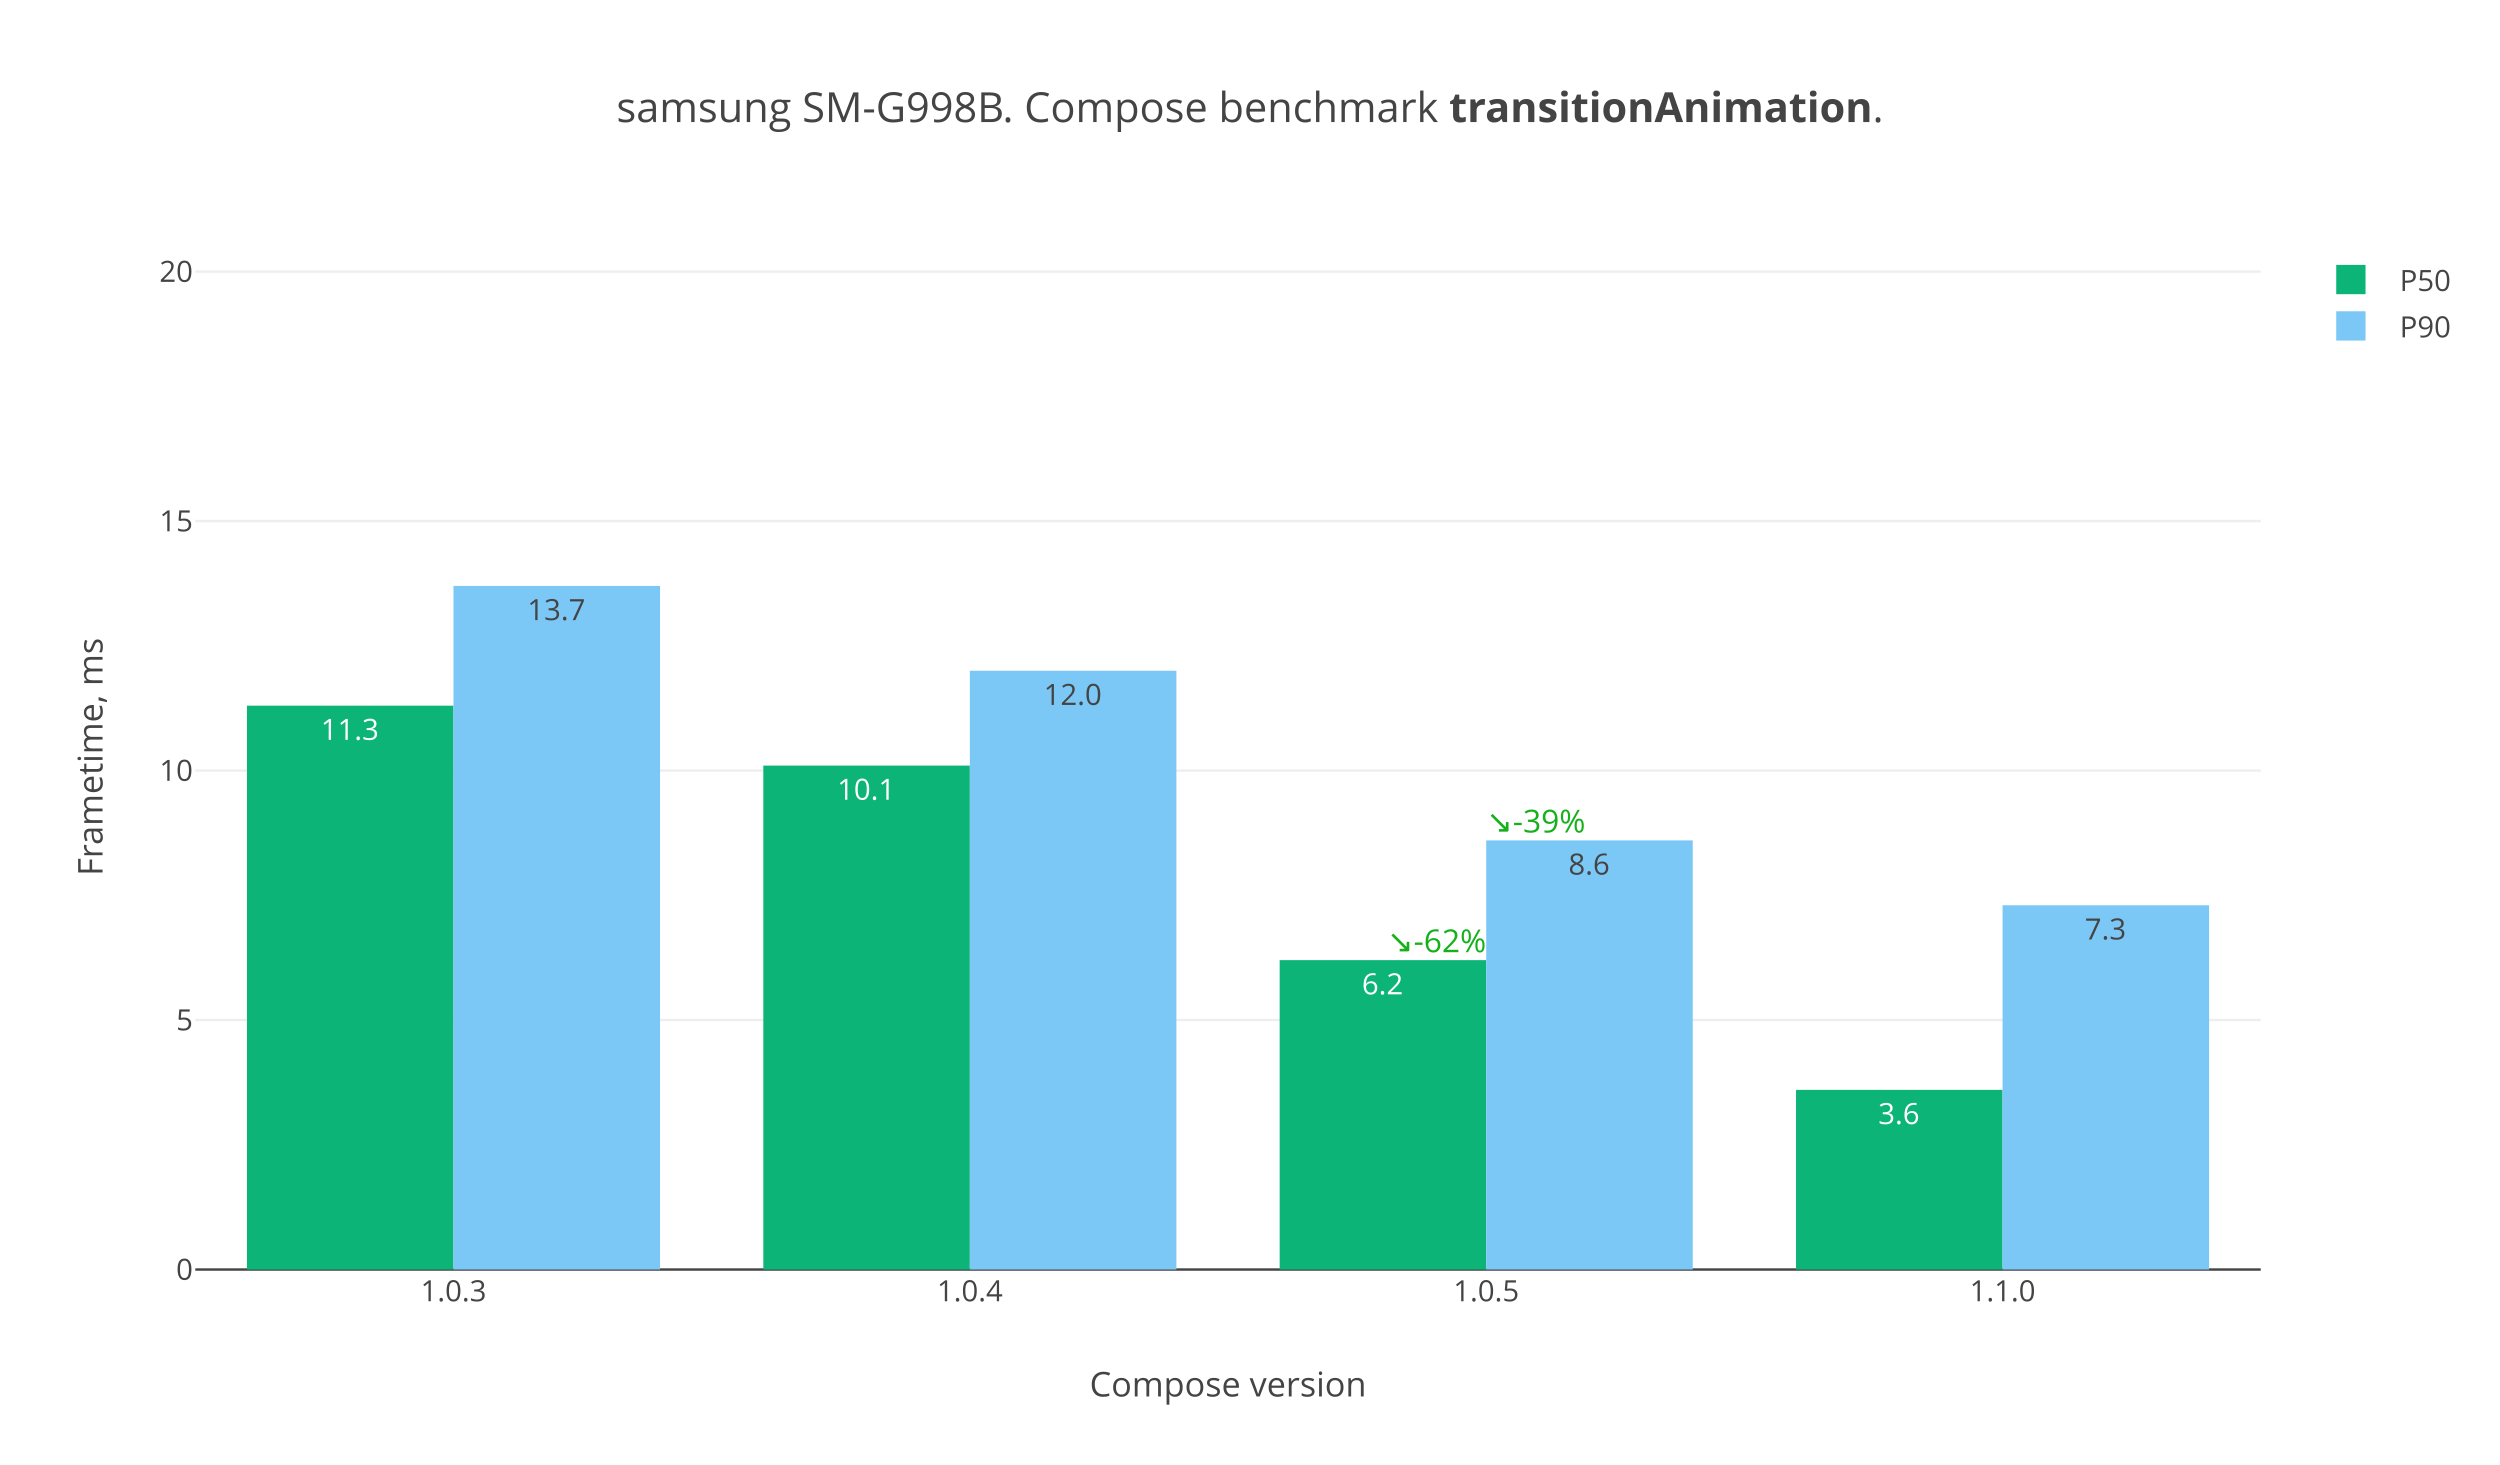
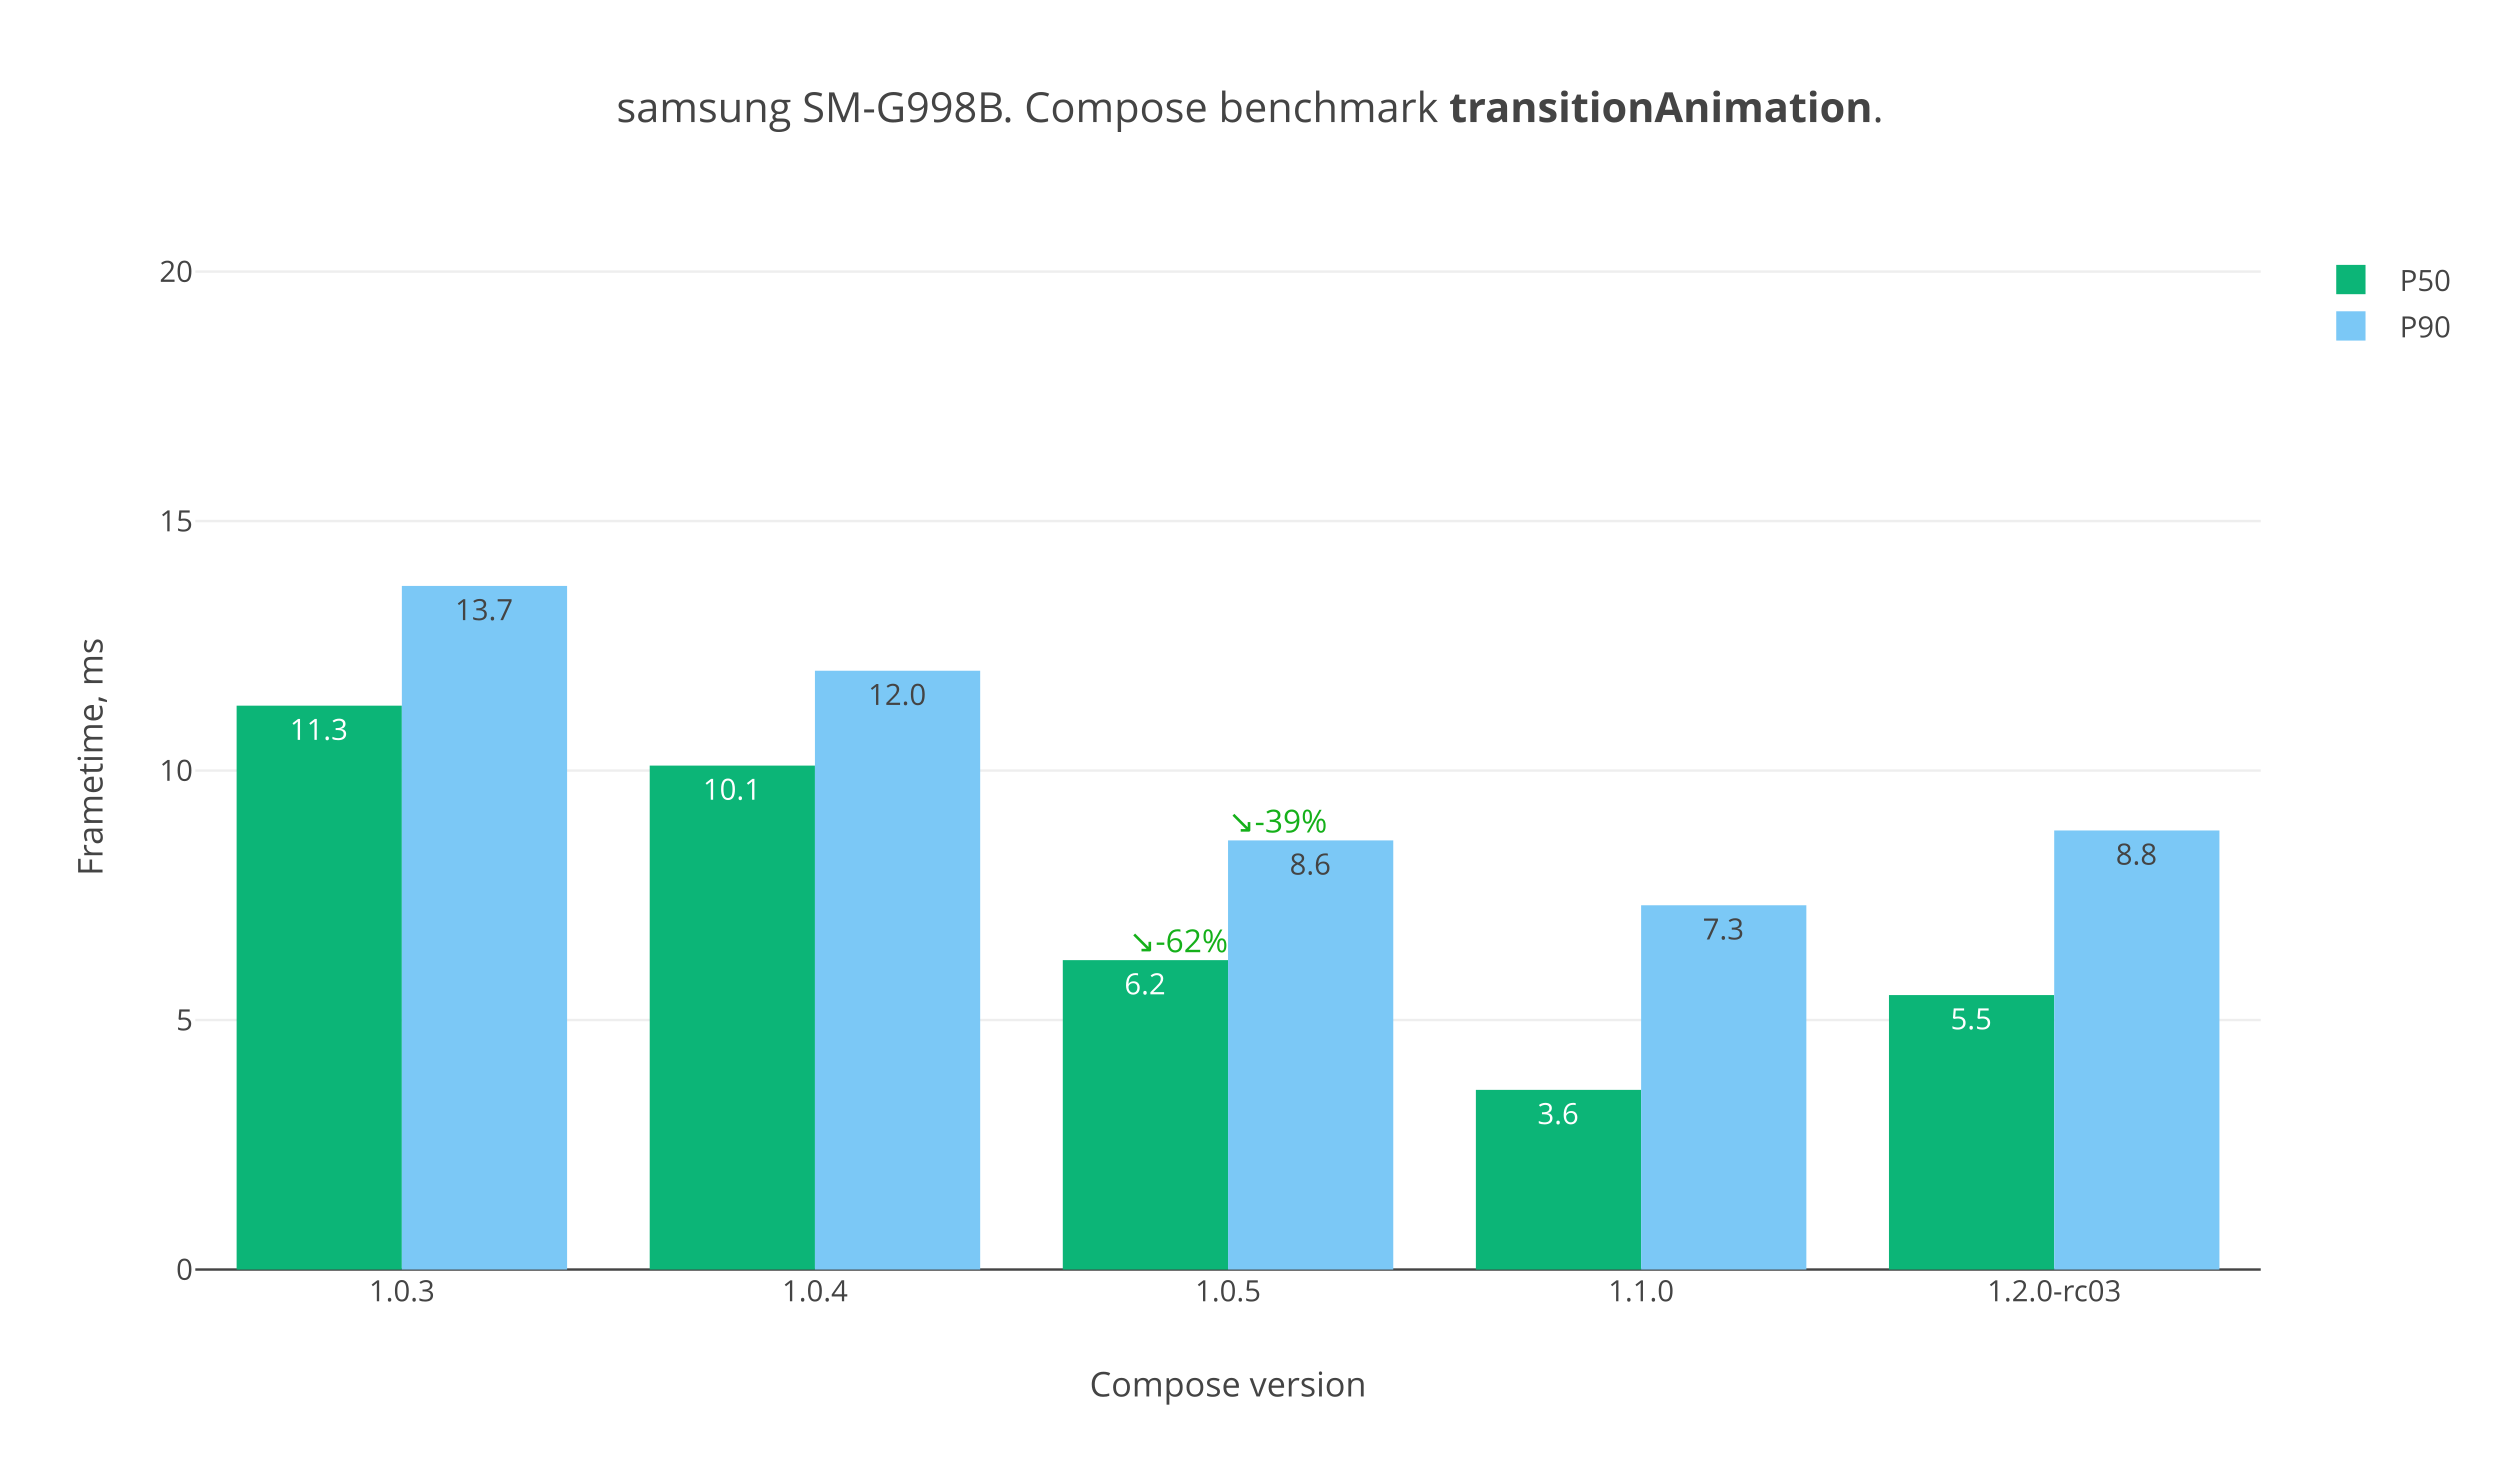
<svg xmlns="http://www.w3.org/2000/svg" class="main-svg" width="1024" height="600" style="" viewBox="0 0 1024 600">
  <rect x="0" y="0" width="1024" height="600" style="fill: rgb(255, 255, 255); fill-opacity: 1;" />
-   <defs id="defs-378bfd">
+   <defs id="defs-4e3bf4">
    <g class="clips">
-       <clipPath id="clip378bfdxyplot" class="plotclip">
+       <clipPath id="clip4e3bf4xyplot" class="plotclip">
        <rect width="846" height="420" />
      </clipPath>
-       <clipPath class="axesclip" id="clip378bfdx">
+       <clipPath class="axesclip" id="clip4e3bf4x">
        <rect x="80" y="0" width="846" height="600" />
      </clipPath>
-       <clipPath class="axesclip" id="clip378bfdy">
+       <clipPath class="axesclip" id="clip4e3bf4y">
        <rect x="0" y="100" width="1024" height="420" />
      </clipPath>
-       <clipPath class="axesclip" id="clip378bfdxy">
+       <clipPath class="axesclip" id="clip4e3bf4xy">
        <rect x="80" y="100" width="846" height="420" />
      </clipPath>
    </g>
    <g class="gradients" />
  </defs>
  <g class="bglayer" />
  <g class="layer-below">
    <g class="imagelayer" />
    <g class="shapelayer" />
  </g>
  <g class="cartesianlayer">
    <g class="subplot xy">
      <g class="layer-subplot">
        <g class="shapelayer" />
        <g class="imagelayer" />
      </g>
      <g class="gridlayer">
        <g class="x" />
        <g class="y">
          <path class="ygrid crisp" transform="translate(0,417.81)" d="M80,0h846" style="stroke: rgb(238, 238, 238); stroke-opacity: 1; stroke-width: 1px;" />
          <path class="ygrid crisp" transform="translate(0,315.62)" d="M80,0h846" style="stroke: rgb(238, 238, 238); stroke-opacity: 1; stroke-width: 1px;" />
          <path class="ygrid crisp" transform="translate(0,213.43)" d="M80,0h846" style="stroke: rgb(238, 238, 238); stroke-opacity: 1; stroke-width: 1px;" />
          <path class="ygrid crisp" transform="translate(0,111.24)" d="M80,0h846" style="stroke: rgb(238, 238, 238); stroke-opacity: 1; stroke-width: 1px;" />
        </g>
      </g>
      <g class="zerolinelayer">
        <path class="yzl zl crisp" transform="translate(0,520)" d="M80,0h846" style="stroke: rgb(68, 68, 68); stroke-opacity: 1; stroke-width: 1px;" />
      </g>
      <path class="xlines-below" />
      <path class="ylines-below" />
      <g class="overlines-below" />
      <g class="xaxislayer-below" />
      <g class="yaxislayer-below" />
      <g class="overaxes-below" />
-       <g class="plot" transform="translate(80,100)" clip-path="url('#clip378bfdxyplot')">
+       <g class="plot" transform="translate(80,100)" clip-path="url('#clip4e3bf4xyplot')">
        <g class="barlayer mlayer">
          <g class="trace bars" style="opacity: 1;">
            <g class="points">
              <g class="point">
-                 <path d="M21.15,420V189.05H105.75V420Z" style="vector-effect: non-scaling-stroke; opacity: 1; stroke-width: 0px; fill: rgb(12, 181, 119); fill-opacity: 1;" />
-                 <text class="bartext bartext-inside" text-anchor="middle" data-notex="1" x="0" y="0" style="font-family: 'Open Sans', verdana, arial, sans-serif; font-size: 12px; fill: rgb(255, 255, 255); fill-opacity: 1; white-space: pre;" transform="translate(63.28594,203.05)">11.3</text>
-               </g>
-               <g class="point">
-                 <path d="M232.65,420V213.58H317.25V420Z" style="vector-effect: non-scaling-stroke; opacity: 1; stroke-width: 0px; fill: rgb(12, 181, 119); fill-opacity: 1;" />
-                 <text class="bartext bartext-inside" text-anchor="middle" data-notex="1" x="0" y="0" style="font-family: 'Open Sans', verdana, arial, sans-serif; font-size: 12px; fill: rgb(255, 255, 255); fill-opacity: 1; white-space: pre;" transform="translate(274.7859,227.58)">10.1</text>
-               </g>
-               <g class="point">
-                 <path d="M444.15,420V293.28H528.75V420Z" style="vector-effect: non-scaling-stroke; opacity: 1; stroke-width: 0px; fill: rgb(12, 181, 119); fill-opacity: 1;" />
-                 <text class="bartext bartext-inside" text-anchor="middle" data-notex="1" x="0" y="0" style="font-family: 'Open Sans', verdana, arial, sans-serif; font-size: 12px; fill: rgb(255, 255, 255); fill-opacity: 1; white-space: pre;" transform="translate(486.2859,307.28)">6.2</text>
-               </g>
-               <g class="point">
-                 <path d="M655.65,420V346.42H740.25V420Z" style="vector-effect: non-scaling-stroke; opacity: 1; stroke-width: 0px; fill: rgb(12, 181, 119); fill-opacity: 1;" />
-                 <text class="bartext bartext-inside" text-anchor="middle" data-notex="1" x="0" y="0" style="font-family: 'Open Sans', verdana, arial, sans-serif; font-size: 12px; fill: rgb(255, 255, 255); fill-opacity: 1; white-space: pre;" transform="translate(697.7859,360.42)">3.6</text>
+                 <path d="M16.92,420V189.05H84.6V420Z" style="vector-effect: non-scaling-stroke; opacity: 1; stroke-width: 0px; fill: rgb(12, 181, 119); fill-opacity: 1;" />
+                 <text class="bartext bartext-inside" text-anchor="middle" data-notex="1" x="0" y="0" style="font-family: 'Open Sans', verdana, arial, sans-serif; font-size: 12px; fill: rgb(255, 255, 255); fill-opacity: 1; white-space: pre;" transform="translate(50.59594,203.05)">11.3</text>
+               </g>
+               <g class="point">
+                 <path d="M186.12,420V213.58H253.8V420Z" style="vector-effect: non-scaling-stroke; opacity: 1; stroke-width: 0px; fill: rgb(12, 181, 119); fill-opacity: 1;" />
+                 <text class="bartext bartext-inside" text-anchor="middle" data-notex="1" x="0" y="0" style="font-family: 'Open Sans', verdana, arial, sans-serif; font-size: 12px; fill: rgb(255, 255, 255); fill-opacity: 1; white-space: pre;" transform="translate(219.7959,227.58)">10.1</text>
+               </g>
+               <g class="point">
+                 <path d="M355.32,420V293.28H423V420Z" style="vector-effect: non-scaling-stroke; opacity: 1; stroke-width: 0px; fill: rgb(12, 181, 119); fill-opacity: 1;" />
+                 <text class="bartext bartext-inside" text-anchor="middle" data-notex="1" x="0" y="0" style="font-family: 'Open Sans', verdana, arial, sans-serif; font-size: 12px; fill: rgb(255, 255, 255); fill-opacity: 1; white-space: pre;" transform="translate(388.9959,307.28)">6.2</text>
+               </g>
+               <g class="point">
+                 <path d="M524.52,420V346.42H592.2V420Z" style="vector-effect: non-scaling-stroke; opacity: 1; stroke-width: 0px; fill: rgb(12, 181, 119); fill-opacity: 1;" />
+                 <text class="bartext bartext-inside" text-anchor="middle" data-notex="1" x="0" y="0" style="font-family: 'Open Sans', verdana, arial, sans-serif; font-size: 12px; fill: rgb(255, 255, 255); fill-opacity: 1; white-space: pre;" transform="translate(558.1959,360.42)">3.6</text>
+               </g>
+               <g class="point">
+                 <path d="M693.72,420V307.59H761.4V420Z" style="vector-effect: non-scaling-stroke; opacity: 1; stroke-width: 0px; fill: rgb(12, 181, 119); fill-opacity: 1;" />
+                 <text class="bartext bartext-inside" text-anchor="middle" data-notex="1" x="0" y="0" style="font-family: 'Open Sans', verdana, arial, sans-serif; font-size: 12px; fill: rgb(255, 255, 255); fill-opacity: 1; white-space: pre;" transform="translate(727.3959,321.59)">5.5</text>
              </g>
            </g>
          </g>
          <g class="trace bars" style="opacity: 1;">
            <g class="points">
              <g class="point">
-                 <path d="M105.75,420V140H190.35V420Z" style="vector-effect: non-scaling-stroke; opacity: 1; stroke-width: 0px; fill: rgb(123, 200, 246); fill-opacity: 1;" />
-                 <text class="bartext bartext-inside" text-anchor="middle" data-notex="1" x="0" y="0" style="font-family: 'Open Sans', verdana, arial, sans-serif; font-size: 12px; fill: rgb(68, 68, 68); fill-opacity: 1; white-space: pre;" transform="translate(147.8859,154)">13.7</text>
-               </g>
-               <g class="point">
-                 <path d="M317.25,420V174.74H401.85V420Z" style="vector-effect: non-scaling-stroke; opacity: 1; stroke-width: 0px; fill: rgb(123, 200, 246); fill-opacity: 1;" />
-                 <text class="bartext bartext-inside" text-anchor="middle" data-notex="1" x="0" y="0" style="font-family: 'Open Sans', verdana, arial, sans-serif; font-size: 12px; fill: rgb(68, 68, 68); fill-opacity: 1; white-space: pre;" transform="translate(359.3859,188.74)">12.0</text>
-               </g>
-               <g class="point">
-                 <path d="M528.75,420V244.23H613.35V420Z" style="vector-effect: non-scaling-stroke; opacity: 1; stroke-width: 0px; fill: rgb(123, 200, 246); fill-opacity: 1;" />
-                 <text class="bartext bartext-inside" text-anchor="middle" data-notex="1" x="0" y="0" style="font-family: 'Open Sans', verdana, arial, sans-serif; font-size: 12px; fill: rgb(68, 68, 68); fill-opacity: 1; white-space: pre;" transform="translate(570.8859,258.23)">8.6</text>
-               </g>
-               <g class="point">
-                 <path d="M740.25,420V270.8H824.85V420Z" style="vector-effect: non-scaling-stroke; opacity: 1; stroke-width: 0px; fill: rgb(123, 200, 246); fill-opacity: 1;" />
-                 <text class="bartext bartext-inside" text-anchor="middle" data-notex="1" x="0" y="0" style="font-family: 'Open Sans', verdana, arial, sans-serif; font-size: 12px; fill: rgb(68, 68, 68); fill-opacity: 1; white-space: pre;" transform="translate(782.3859,284.8)">7.3</text>
+                 <path d="M84.6,420V140H152.28V420Z" style="vector-effect: non-scaling-stroke; opacity: 1; stroke-width: 0px; fill: rgb(123, 200, 246); fill-opacity: 1;" />
+                 <text class="bartext bartext-inside" text-anchor="middle" data-notex="1" x="0" y="0" style="font-family: 'Open Sans', verdana, arial, sans-serif; font-size: 12px; fill: rgb(68, 68, 68); fill-opacity: 1; white-space: pre;" transform="translate(118.2759,154)">13.7</text>
+               </g>
+               <g class="point">
+                 <path d="M253.8,420V174.74H321.48V420Z" style="vector-effect: non-scaling-stroke; opacity: 1; stroke-width: 0px; fill: rgb(123, 200, 246); fill-opacity: 1;" />
+                 <text class="bartext bartext-inside" text-anchor="middle" data-notex="1" x="0" y="0" style="font-family: 'Open Sans', verdana, arial, sans-serif; font-size: 12px; fill: rgb(68, 68, 68); fill-opacity: 1; white-space: pre;" transform="translate(287.4759,188.74)">12.0</text>
+               </g>
+               <g class="point">
+                 <path d="M423,420V244.23H490.68V420Z" style="vector-effect: non-scaling-stroke; opacity: 1; stroke-width: 0px; fill: rgb(123, 200, 246); fill-opacity: 1;" />
+                 <text class="bartext bartext-inside" text-anchor="middle" data-notex="1" x="0" y="0" style="font-family: 'Open Sans', verdana, arial, sans-serif; font-size: 12px; fill: rgb(68, 68, 68); fill-opacity: 1; white-space: pre;" transform="translate(456.6759,258.23)">8.6</text>
+               </g>
+               <g class="point">
+                 <path d="M592.2,420V270.8H659.88V420Z" style="vector-effect: non-scaling-stroke; opacity: 1; stroke-width: 0px; fill: rgb(123, 200, 246); fill-opacity: 1;" />
+                 <text class="bartext bartext-inside" text-anchor="middle" data-notex="1" x="0" y="0" style="font-family: 'Open Sans', verdana, arial, sans-serif; font-size: 12px; fill: rgb(68, 68, 68); fill-opacity: 1; white-space: pre;" transform="translate(625.8759,284.8)">7.3</text>
+               </g>
+               <g class="point">
+                 <path d="M761.4,420V240.15H829.08V420Z" style="vector-effect: non-scaling-stroke; opacity: 1; stroke-width: 0px; fill: rgb(123, 200, 246); fill-opacity: 1;" />
+                 <text class="bartext bartext-inside" text-anchor="middle" data-notex="1" x="0" y="0" style="font-family: 'Open Sans', verdana, arial, sans-serif; font-size: 12px; fill: rgb(68, 68, 68); fill-opacity: 1; white-space: pre;" transform="translate(795.0759,254.15)">8.8</text>
              </g>
            </g>
          </g>
        </g>
        <g class="scatterlayer mlayer">
-           <g class="trace scatter traceb7cdb8" style="stroke-miterlimit: 2; opacity: 1;">
+           <g class="trace scatter trace27e6a6" style="stroke-miterlimit: 2; opacity: 1;">
            <g class="fills" />
            <g class="errorbars" />
            <g class="lines" />
            <g class="points" />
            <g class="text">
              <g class="textpoint" />
              <g class="textpoint" />
              <g class="textpoint" transform="translate(0,-3.25)">
-                 <text x="528.75" y="293.28" text-anchor="end" style="font-family: 'Open Sans', verdana, arial, sans-serif; font-size: 13px; fill: rgb(21, 176, 26); fill-opacity: 1; white-space: pre;">↘-62%</text>
-               </g>
-               <g class="textpoint" />
-             </g>
-           </g>
-           <g class="trace scatter trace6b4b5b" style="stroke-miterlimit: 2; opacity: 1;">
+                 <text x="423" y="293.28" text-anchor="end" style="font-family: 'Open Sans', verdana, arial, sans-serif; font-size: 13px; fill: rgb(21, 176, 26); fill-opacity: 1; white-space: pre;">↘-62%</text>
+               </g>
+               <g class="textpoint" />
+               <g class="textpoint" />
+             </g>
+           </g>
+           <g class="trace scatter traceb9bb4d" style="stroke-miterlimit: 2; opacity: 1;">
            <g class="fills" />
            <g class="errorbars" />
            <g class="lines" />
            <g class="points" />
            <g class="text">
              <g class="textpoint" />
              <g class="textpoint" />
              <g class="textpoint" transform="translate(0,-3.25)">
-                 <text x="528.75" y="244.23" text-anchor="start" style="font-family: 'Open Sans', verdana, arial, sans-serif; font-size: 13px; fill: rgb(21, 176, 26); fill-opacity: 1; white-space: pre;">↘-39%</text>
-               </g>
+                 <text x="423" y="244.23" text-anchor="start" style="font-family: 'Open Sans', verdana, arial, sans-serif; font-size: 13px; fill: rgb(21, 176, 26); fill-opacity: 1; white-space: pre;">↘-39%</text>
+               </g>
+               <g class="textpoint" />
              <g class="textpoint" />
            </g>
          </g>
        </g>
      </g>
      <g class="overplot" />
      <path class="xlines-above crisp" style="fill: none;" d="M0,0" />
      <path class="ylines-above crisp" style="fill: none;" d="M0,0" />
      <g class="overlines-above" />
      <g class="xaxislayer-above">
        <g class="xtick">
-           <text text-anchor="middle" x="0" y="533" transform="translate(185.75,0)" style="font-family: 'Open Sans', verdana, arial, sans-serif; font-size: 12px; fill: rgb(68, 68, 68); fill-opacity: 1; white-space: pre;">1.0.3</text>
-         </g>
-         <g class="xtick">
-           <text text-anchor="middle" x="0" y="533" transform="translate(397.25,0)" style="font-family: 'Open Sans', verdana, arial, sans-serif; font-size: 12px; fill: rgb(68, 68, 68); fill-opacity: 1; white-space: pre;">1.0.4</text>
-         </g>
-         <g class="xtick">
-           <text text-anchor="middle" x="0" y="533" transform="translate(608.75,0)" style="font-family: 'Open Sans', verdana, arial, sans-serif; font-size: 12px; fill: rgb(68, 68, 68); fill-opacity: 1; white-space: pre;">1.0.5</text>
-         </g>
-         <g class="xtick">
-           <text text-anchor="middle" x="0" y="533" transform="translate(820.25,0)" style="font-family: 'Open Sans', verdana, arial, sans-serif; font-size: 12px; fill: rgb(68, 68, 68); fill-opacity: 1; white-space: pre;">1.1.0</text>
+           <text text-anchor="middle" x="0" y="533" transform="translate(164.6,0)" style="font-family: 'Open Sans', verdana, arial, sans-serif; font-size: 12px; fill: rgb(68, 68, 68); fill-opacity: 1; white-space: pre;">1.0.3</text>
+         </g>
+         <g class="xtick">
+           <text text-anchor="middle" x="0" y="533" transform="translate(333.8,0)" style="font-family: 'Open Sans', verdana, arial, sans-serif; font-size: 12px; fill: rgb(68, 68, 68); fill-opacity: 1; white-space: pre;">1.0.4</text>
+         </g>
+         <g class="xtick">
+           <text text-anchor="middle" x="0" y="533" transform="translate(503,0)" style="font-family: 'Open Sans', verdana, arial, sans-serif; font-size: 12px; fill: rgb(68, 68, 68); fill-opacity: 1; white-space: pre;">1.0.5</text>
+         </g>
+         <g class="xtick">
+           <text text-anchor="middle" x="0" y="533" transform="translate(672.2,0)" style="font-family: 'Open Sans', verdana, arial, sans-serif; font-size: 12px; fill: rgb(68, 68, 68); fill-opacity: 1; white-space: pre;">1.1.0</text>
+         </g>
+         <g class="xtick">
+           <text text-anchor="middle" x="0" y="533" transform="translate(841.4,0)" style="font-family: 'Open Sans', verdana, arial, sans-serif; font-size: 12px; fill: rgb(68, 68, 68); fill-opacity: 1; white-space: pre;">1.2.0-rc03</text>
        </g>
      </g>
      <g class="yaxislayer-above">
        <g class="ytick">
          <text text-anchor="end" x="79" y="4.2" transform="translate(0,520)" style="font-family: 'Open Sans', verdana, arial, sans-serif; font-size: 12px; fill: rgb(68, 68, 68); fill-opacity: 1; white-space: pre;">0</text>
        </g>
        <g class="ytick">
          <text text-anchor="end" x="79" y="4.2" transform="translate(0,417.81)" style="font-family: 'Open Sans', verdana, arial, sans-serif; font-size: 12px; fill: rgb(68, 68, 68); fill-opacity: 1; white-space: pre;">5</text>
        </g>
        <g class="ytick">
          <text text-anchor="end" x="79" y="4.2" transform="translate(0,315.62)" style="font-family: 'Open Sans', verdana, arial, sans-serif; font-size: 12px; fill: rgb(68, 68, 68); fill-opacity: 1; white-space: pre;">10</text>
        </g>
        <g class="ytick">
          <text text-anchor="end" x="79" y="4.2" transform="translate(0,213.43)" style="font-family: 'Open Sans', verdana, arial, sans-serif; font-size: 12px; fill: rgb(68, 68, 68); fill-opacity: 1; white-space: pre;">15</text>
        </g>
        <g class="ytick">
          <text text-anchor="end" x="79" y="4.2" transform="translate(0,111.24)" style="font-family: 'Open Sans', verdana, arial, sans-serif; font-size: 12px; fill: rgb(68, 68, 68); fill-opacity: 1; white-space: pre;">20</text>
        </g>
      </g>
      <g class="overaxes-above" />
    </g>
  </g>
  <g class="polarlayer" />
  <g class="ternarylayer" />
  <g class="geolayer" />
  <g class="funnelarealayer" />
  <g class="pielayer" />
  <g class="treemaplayer" />
  <g class="sunburstlayer" />
  <g class="glimages" />
-   <defs id="topdefs-378bfd">
+   <defs id="topdefs-4e3bf4">
    <g class="clips" />
-     <clipPath id="legend378bfd">
+     <clipPath id="legend4e3bf4">
      <rect width="69" height="48" x="0" y="0" />
    </clipPath>
  </defs>
  <g class="layer-above">
    <g class="imagelayer" />
    <g class="shapelayer" />
  </g>
  <g class="infolayer">
    <g class="legend" pointer-events="all" transform="translate(942.92,100)">
      <rect class="bg" shape-rendering="crispEdges" style="stroke: rgb(68, 68, 68); stroke-opacity: 1; fill: rgb(255, 255, 255); fill-opacity: 1; stroke-width: 0px;" width="69" height="48" x="0" y="0" />
-       <g class="scrollbox" transform="" clip-path="url('#legend378bfd')">
+       <g class="scrollbox" transform="" clip-path="url('#legend4e3bf4')">
        <g class="groups">
          <g class="traces" style="opacity: 1;" transform="translate(0,14.5)">
            <text class="legendtext" text-anchor="start" x="40" y="4.68" style="font-family: 'Open Sans', verdana, arial, sans-serif; font-size: 12px; fill: rgb(68, 68, 68); fill-opacity: 1; white-space: pre;">P50</text>
            <g class="layers" style="opacity: 1;">
              <g class="legendfill" />
              <g class="legendlines" />
              <g class="legendsymbols">
                <g class="legendpoints">
                  <path class="legendundefined" d="M6,6H-6V-6H6Z" transform="translate(20,0)" style="stroke-width: 0px; fill: rgb(12, 181, 119); fill-opacity: 1;" />
                </g>
              </g>
            </g>
            <rect class="legendtoggle" x="0" y="-9.5" width="63.688" height="19" style="fill: rgb(0, 0, 0); fill-opacity: 0;" />
          </g>
          <g class="traces" style="opacity: 1;" transform="translate(0,33.5)">
            <text class="legendtext" text-anchor="start" x="40" y="4.68" style="font-family: 'Open Sans', verdana, arial, sans-serif; font-size: 12px; fill: rgb(68, 68, 68); fill-opacity: 1; white-space: pre;">P90</text>
            <g class="layers" style="opacity: 1;">
              <g class="legendfill" />
              <g class="legendlines" />
              <g class="legendsymbols">
                <g class="legendpoints">
                  <path class="legendundefined" d="M6,6H-6V-6H6Z" transform="translate(20,0)" style="stroke-width: 0px; fill: rgb(123, 200, 246); fill-opacity: 1;" />
                </g>
              </g>
            </g>
            <rect class="legendtoggle" x="0" y="-9.5" width="63.688" height="19" style="fill: rgb(0, 0, 0); fill-opacity: 0;" />
          </g>
        </g>
      </g>
      <rect class="scrollbar" rx="20" ry="3" width="0" height="0" style="fill: rgb(128, 139, 164); fill-opacity: 1;" x="0" y="0" />
    </g>
    <g class="g-gtitle">
      <text class="gtitle" x="512" y="50" text-anchor="middle" dy="0em" style="font-family: 'Open Sans', verdana, arial, sans-serif; font-size: 17px; fill: rgb(68, 68, 68); opacity: 1; font-weight: normal; white-space: pre;">samsung SM-G998B. Compose benchmark <tspan style="font-weight:bold">transitionAnimation</tspan>.</text>
    </g>
    <g class="g-xtitle">
      <text class="xtitle" x="503" y="572" text-anchor="middle" style="font-family: 'Open Sans', verdana, arial, sans-serif; font-size: 14px; fill: rgb(68, 68, 68); opacity: 1; font-weight: normal; white-space: pre;">Compose version</text>
    </g>
    <g class="g-ytitle">
      <text class="ytitle" transform="rotate(-90,42,310)" x="42" y="310" text-anchor="middle" style="font-family: 'Open Sans', verdana, arial, sans-serif; font-size: 14px; fill: rgb(68, 68, 68); opacity: 1; font-weight: normal; white-space: pre;">Frametime, ms</text>
    </g>
  </g>
</svg>
